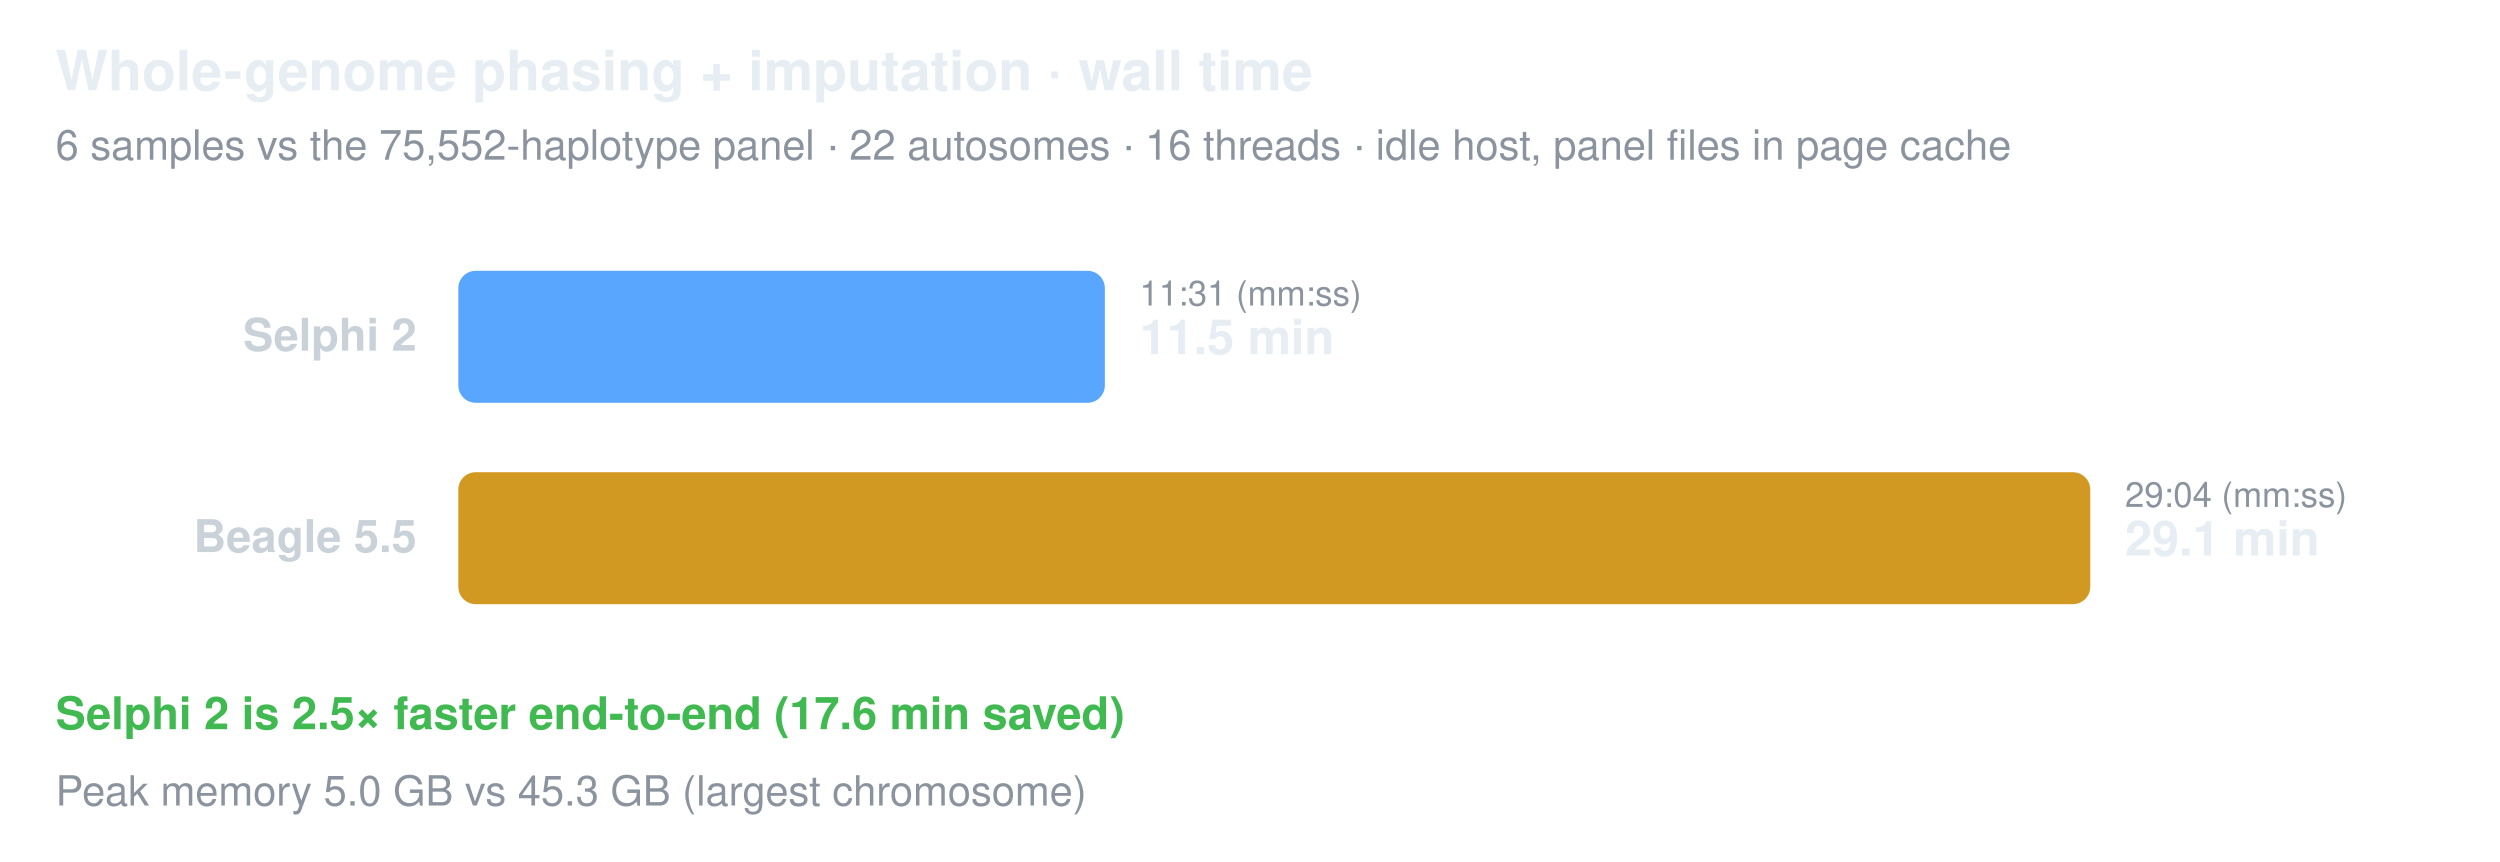
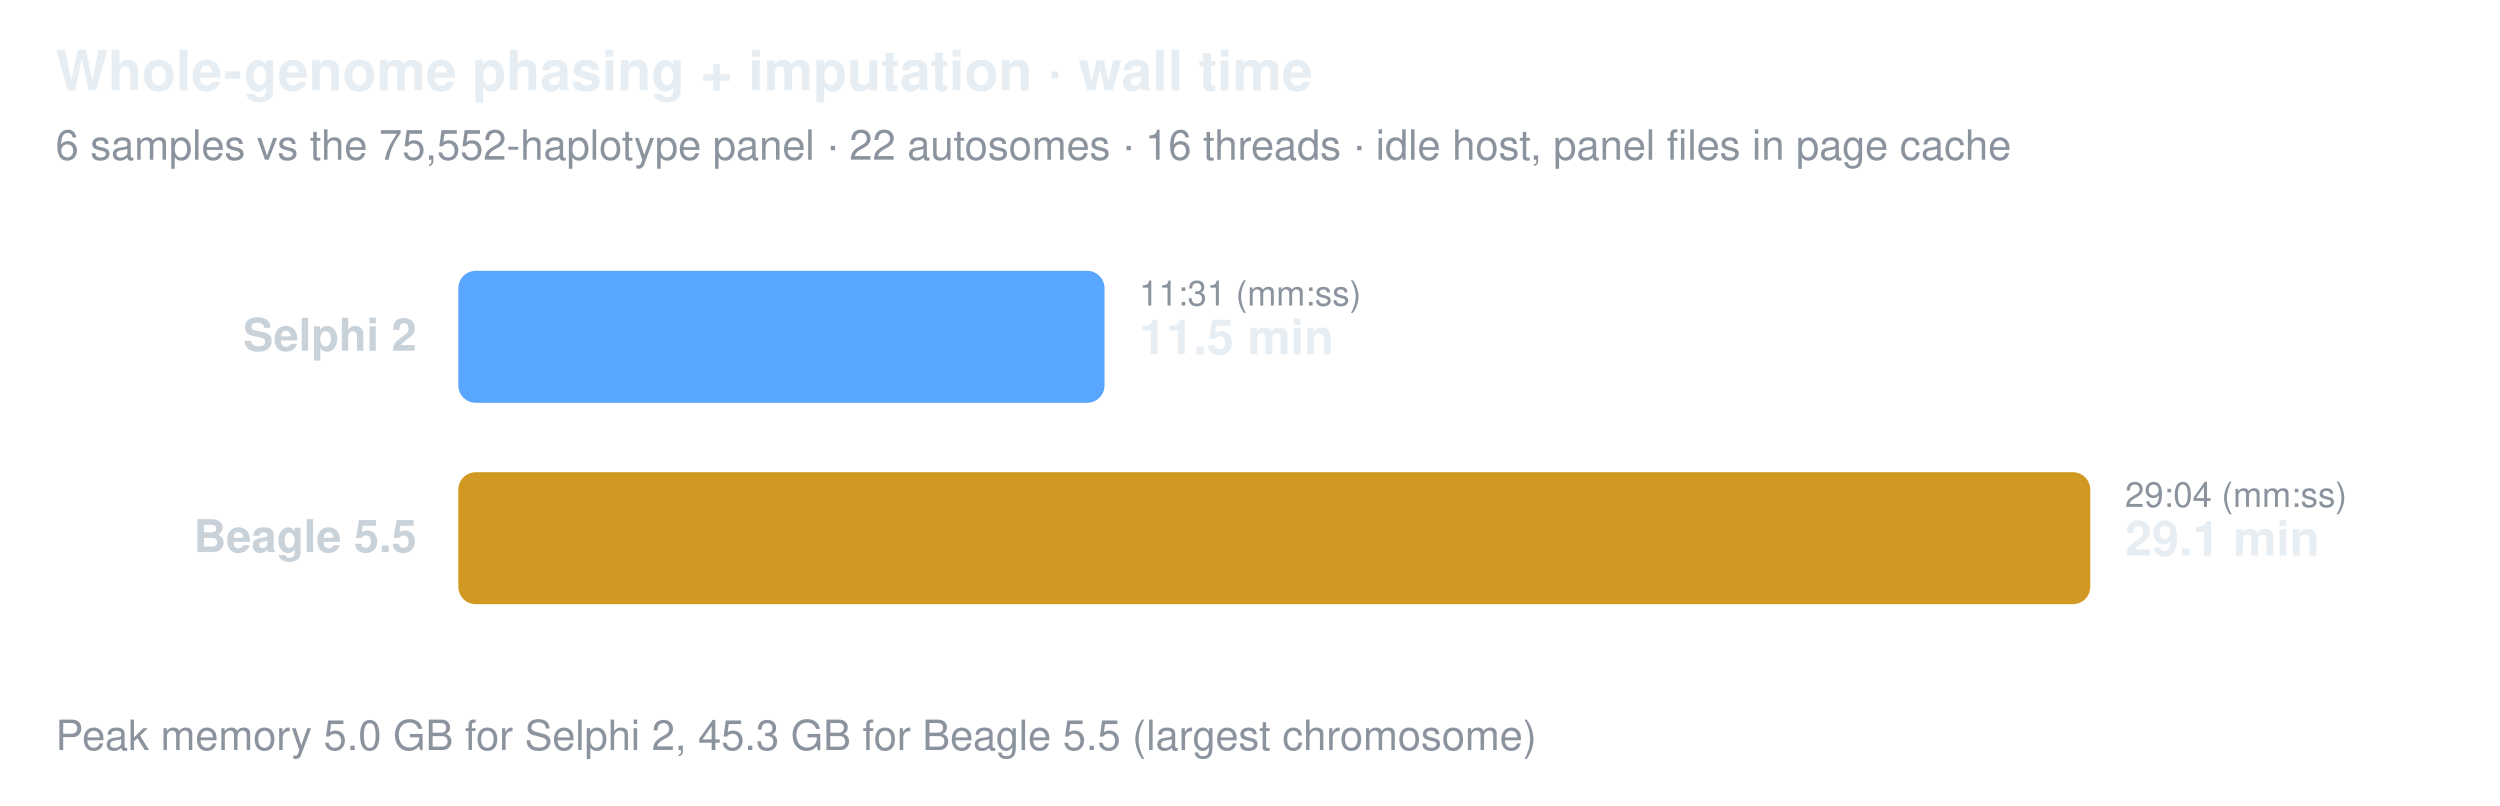
- <svg xmlns="http://www.w3.org/2000/svg" viewBox="0 0 720 248" font-family="-apple-system, BlinkMacSystemFont, 'Segoe UI', Helvetica, Arial, sans-serif">
+ <svg xmlns="http://www.w3.org/2000/svg" viewBox="0 0 720 232" font-family="-apple-system, BlinkMacSystemFont, 'Segoe UI', Helvetica, Arial, sans-serif">
  <text x="16" y="26" fill="#e6edf3" font-size="16" font-weight="700">Whole-genome phasing + imputation · wall time</text>
  <text x="16" y="46" fill="#8b949e" font-size="12">6 samples vs the 75,552-haplotype panel · 22 autosomes · 16 threads · idle host, panel files in page cache</text>
  <text x="120" y="101" text-anchor="end" fill="#c9d1d9" font-size="13" font-weight="600">Selphi 2</text>
-   <rect x="132" y="78" width="186.2" height="38" rx="5" fill="#58a6ff" />
-   <text x="328.2" y="102" fill="#e6edf3" font-size="14" font-weight="700">11.5 min</text>
-   <text x="328.2" y="88" fill="#8b949e" font-size="10">11:31 (mm:ss)</text>
+   <rect x="132" y="78" width="186.1" height="38" rx="5" fill="#58a6ff" />
+   <text x="328.1" y="102" fill="#e6edf3" font-size="14" font-weight="700">11.5 min</text>
+   <text x="328.1" y="88" fill="#8b949e" font-size="10">11:31 (mm:ss)</text>
  <text x="120" y="159" text-anchor="end" fill="#c9d1d9" font-size="13" font-weight="600">Beagle 5.5</text>
  <rect x="132" y="136" width="470.0" height="38" rx="5" fill="#d29922" />
  <text x="612.0" y="160" fill="#e6edf3" font-size="14" font-weight="700">29.1 min</text>
  <text x="612.0" y="146" fill="#8b949e" font-size="10">29:04 (mm:ss)</text>
-   <text x="16" y="210" fill="#3fb950" font-size="13" font-weight="700">Selphi 2 is 2.5× faster end-to-end (17.6 min saved)</text>
-   <text x="16" y="232" fill="#8b949e" font-size="12">Peak memory 5.0 GB vs 45.3 GB (largest chromosome)</text>
+   <text x="16" y="216" fill="#8b949e" font-size="12">Peak memory 5.0 GB for Selphi 2, 45.3 GB for Beagle 5.5 (largest chromosome)</text>
</svg>
